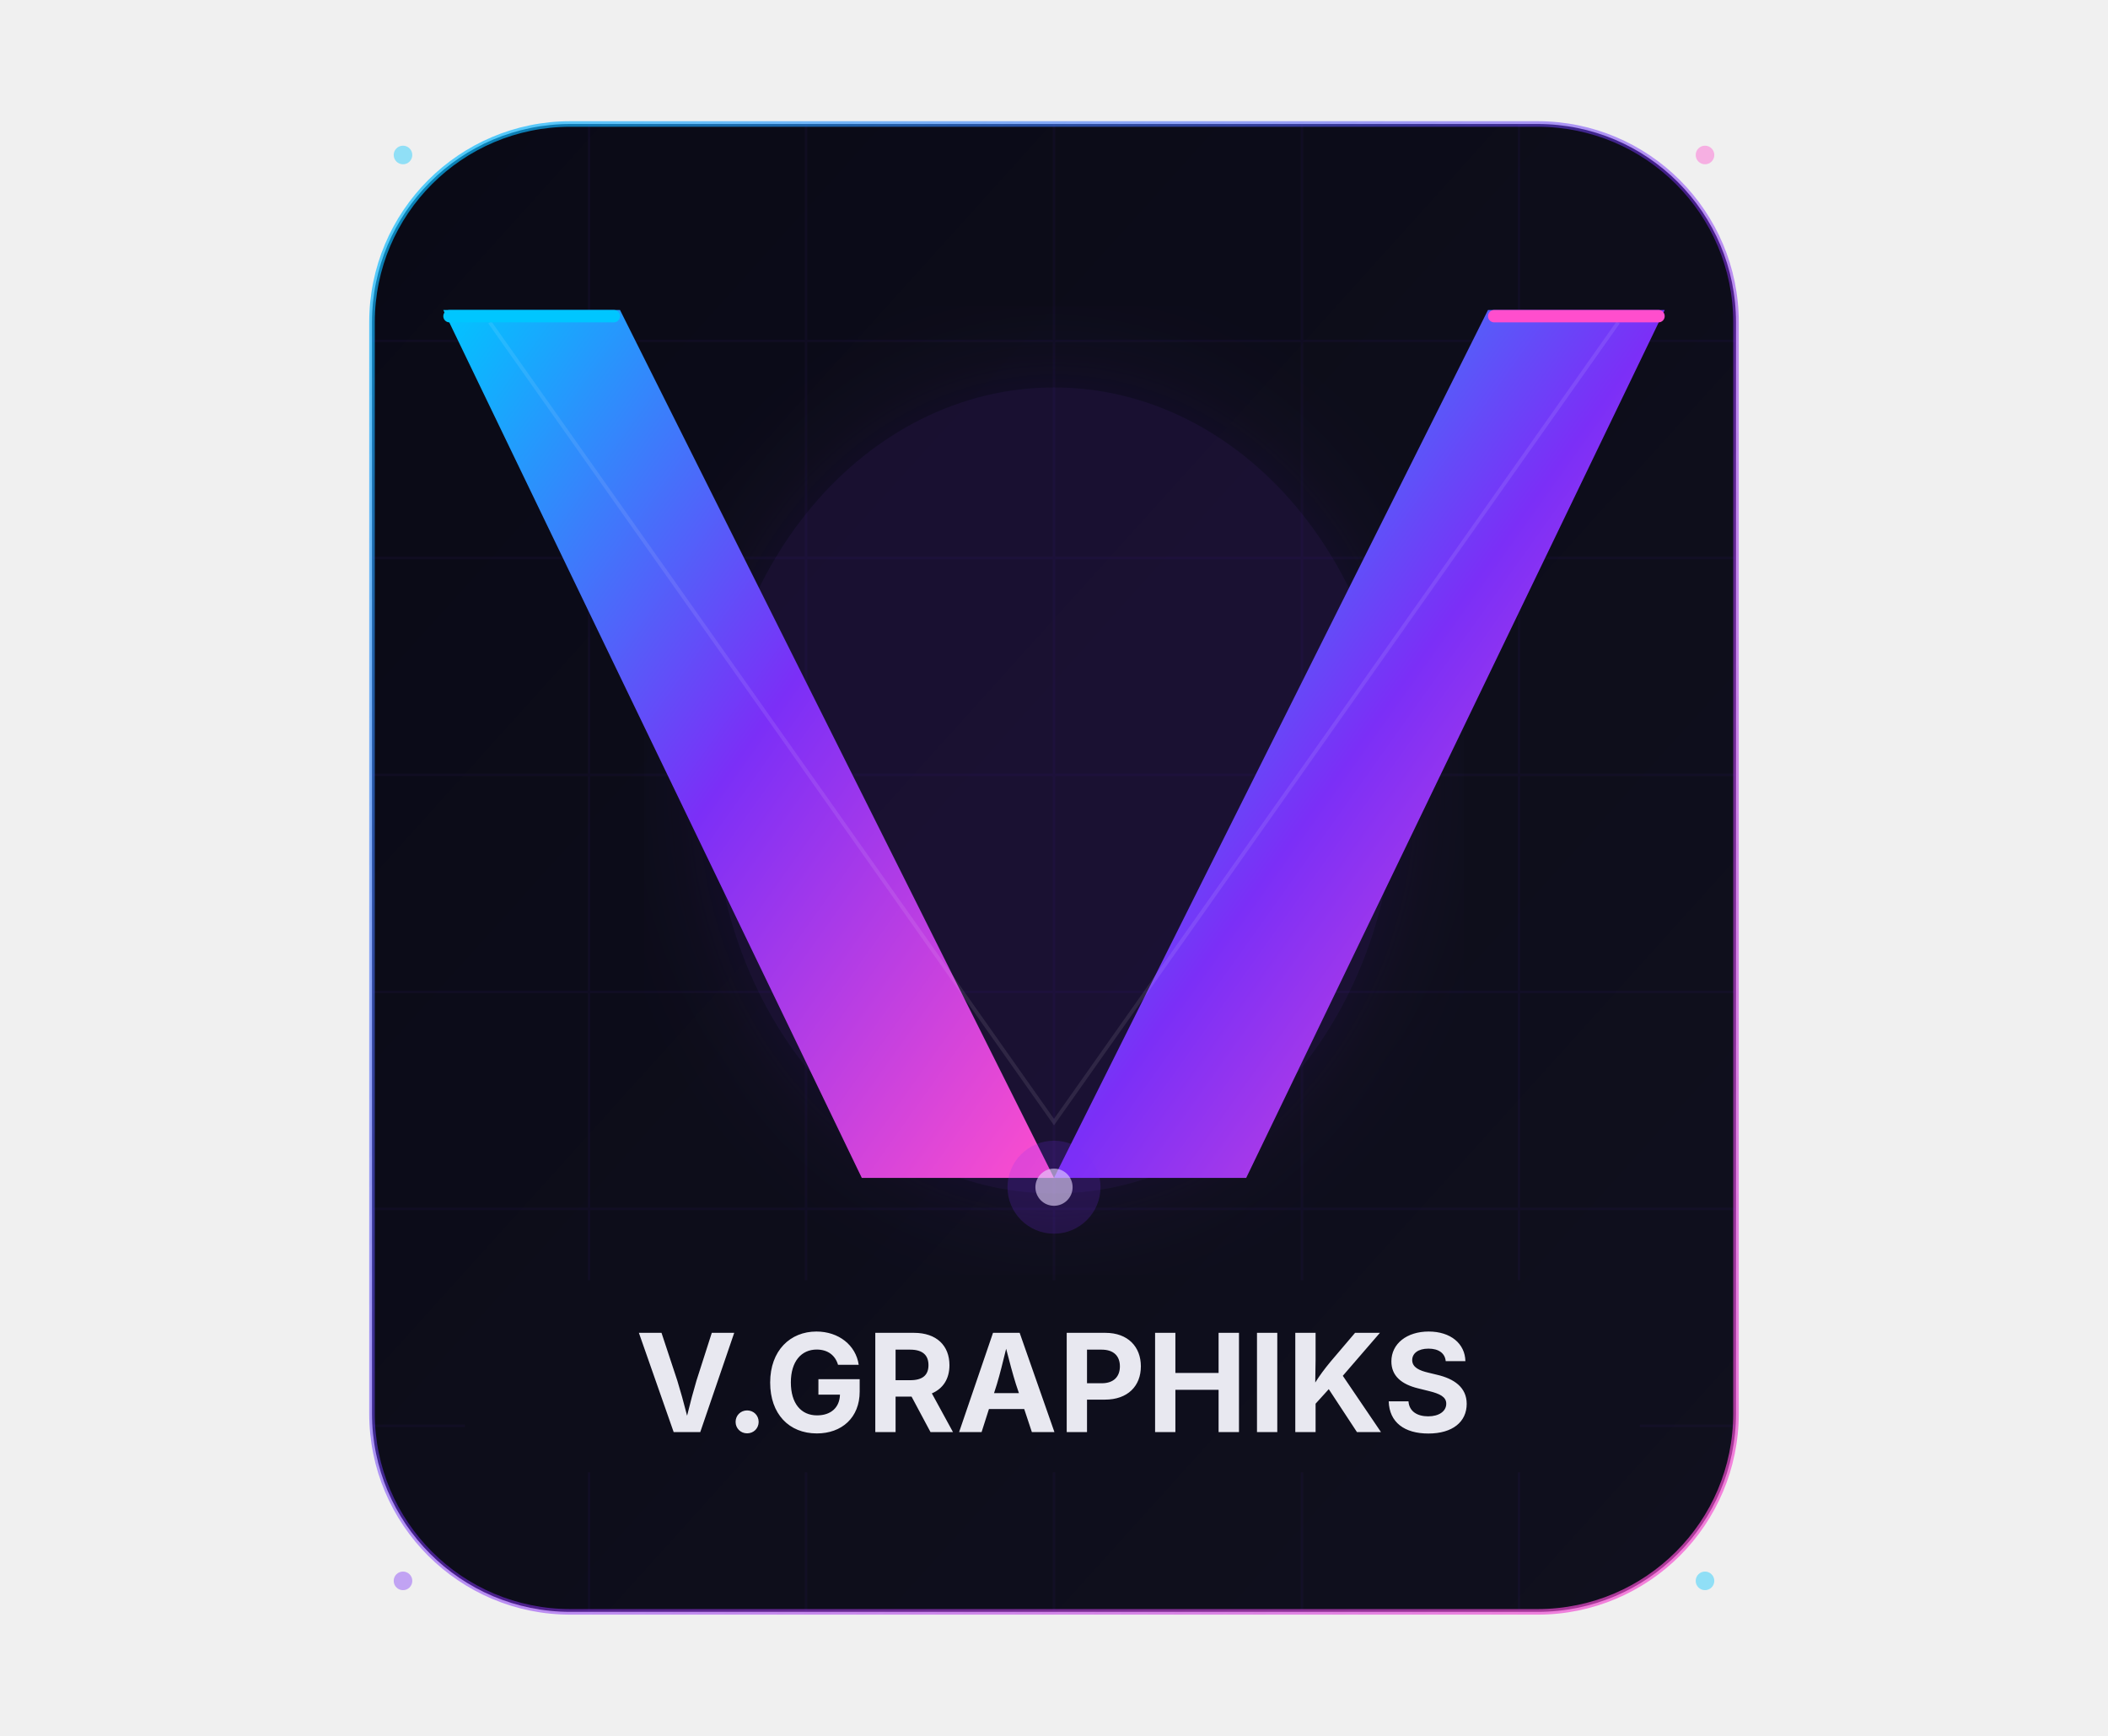
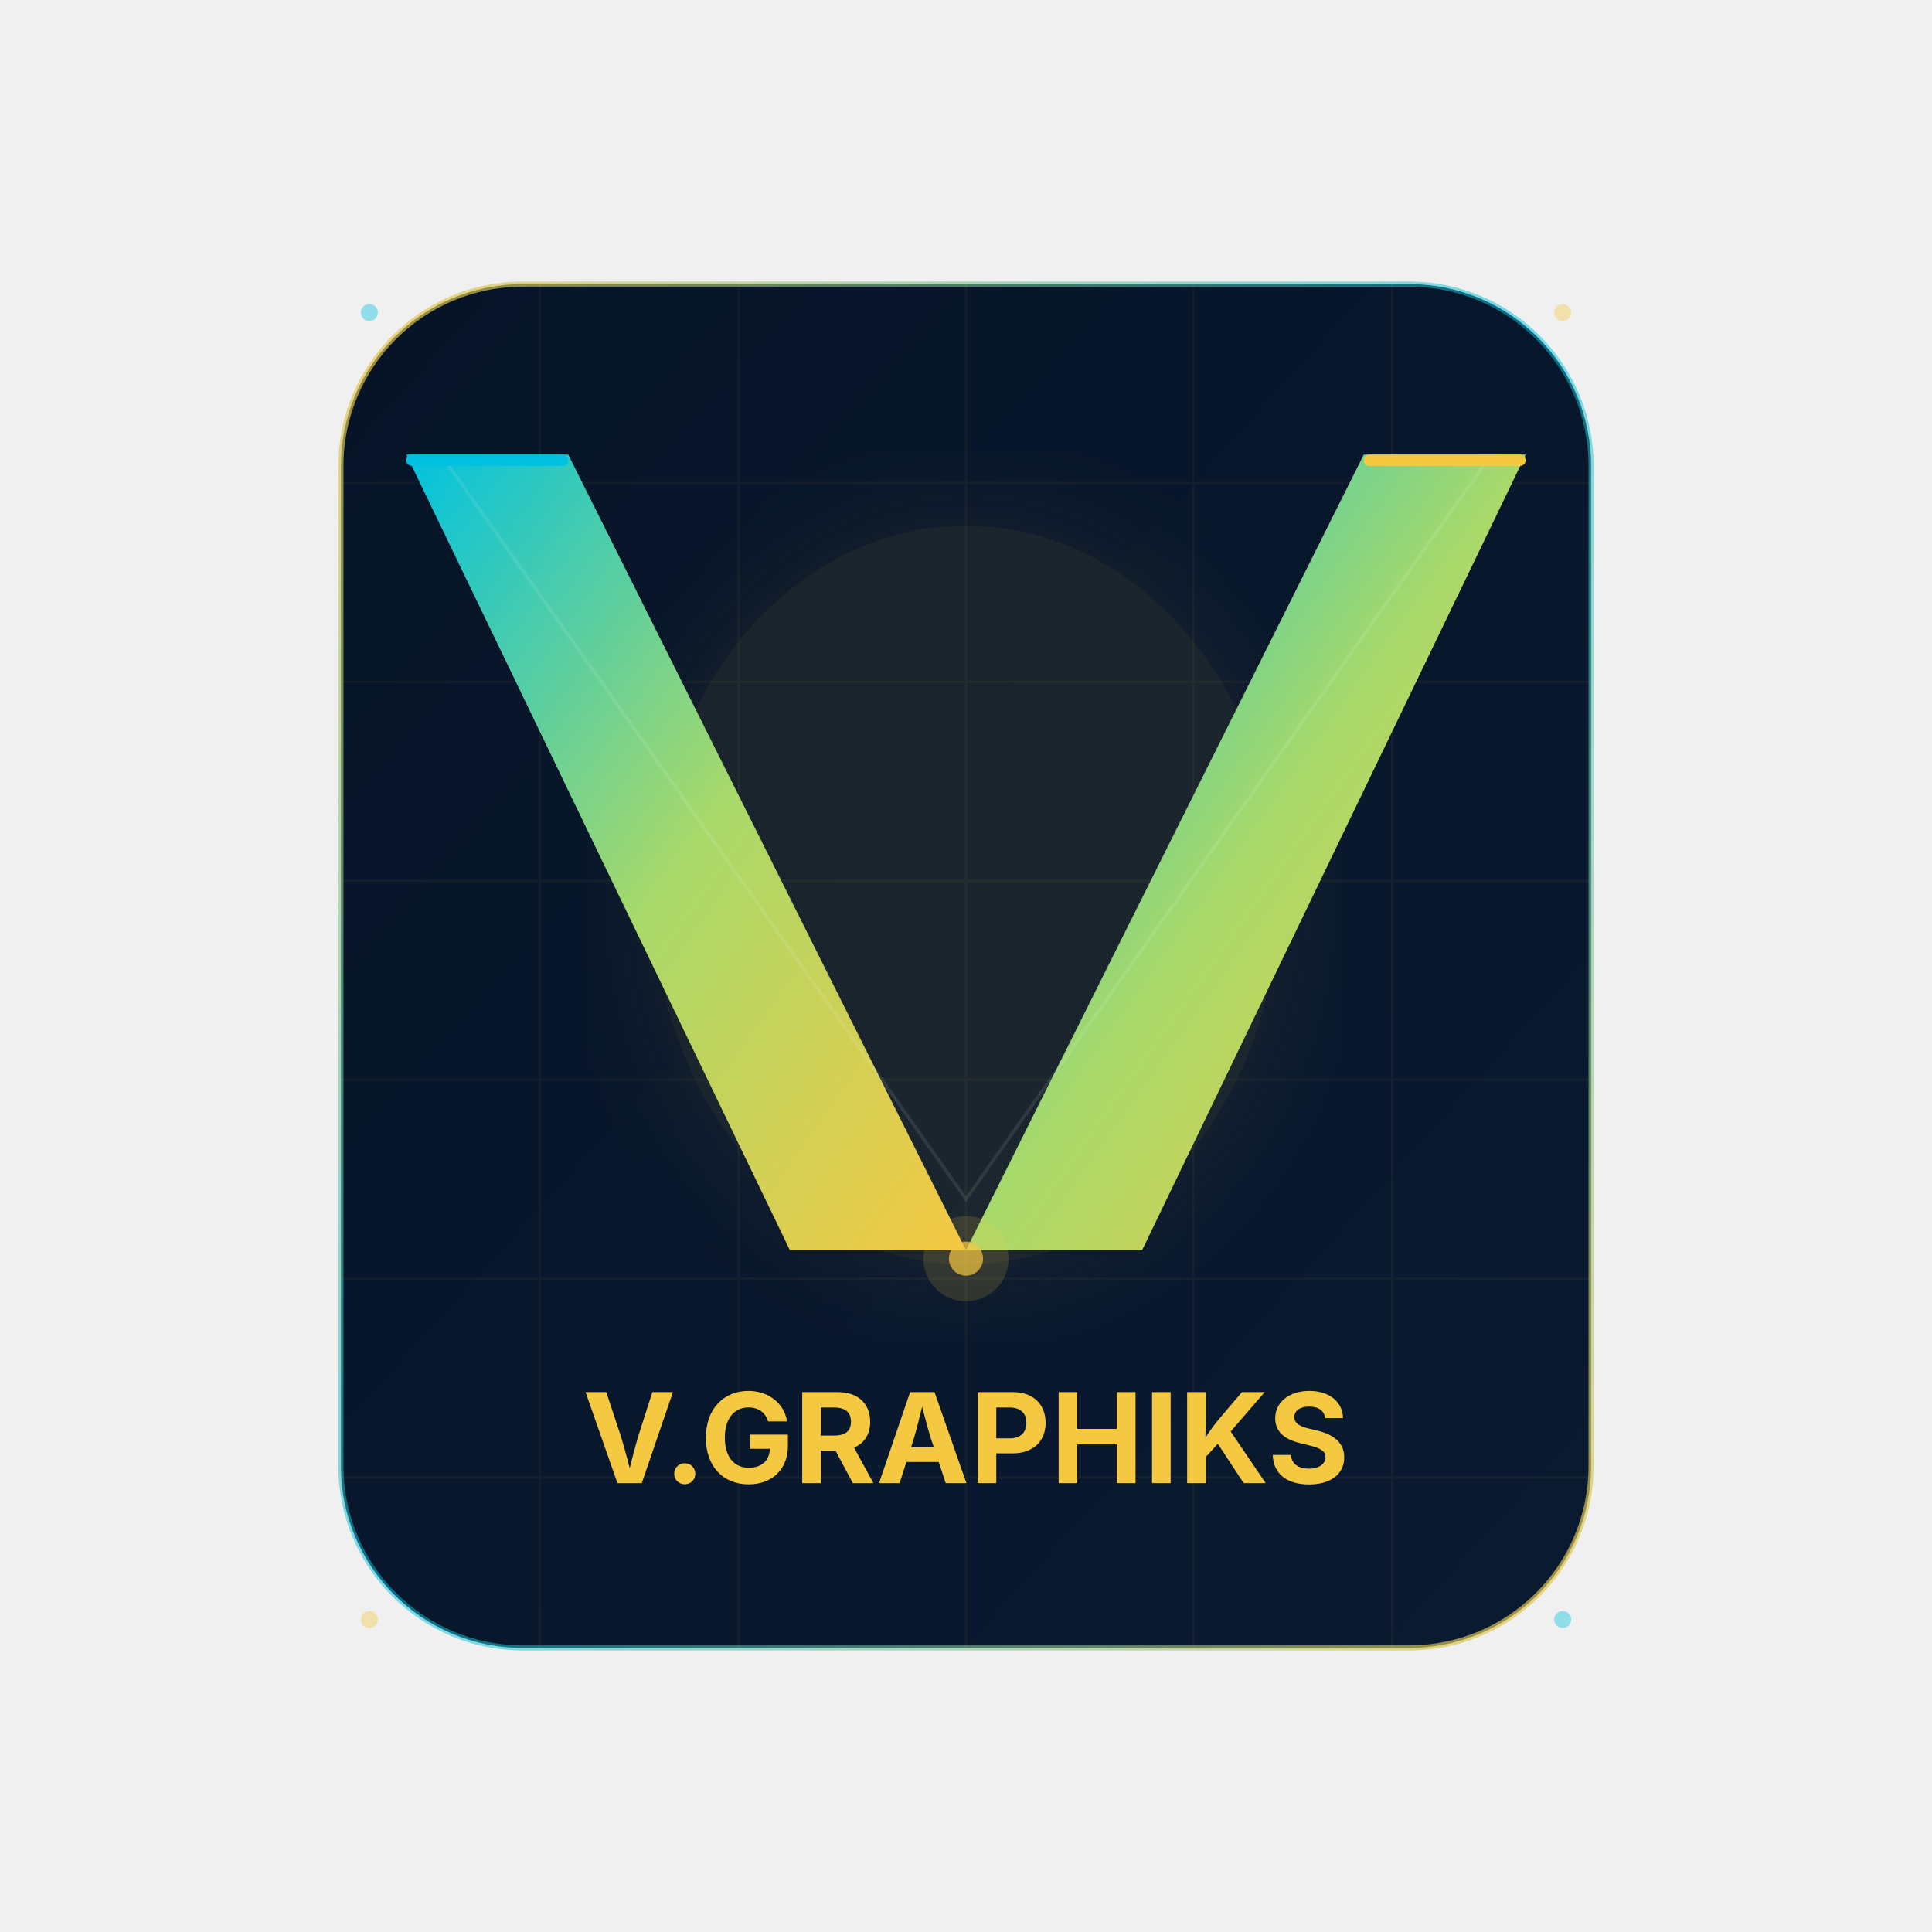
- <svg xmlns="http://www.w3.org/2000/svg" width="100%" viewBox="0 0 680 560" style="">
+ <svg xmlns="http://www.w3.org/2000/svg" width="1024" height="1024" viewBox="0 0 680 560">
  <defs>
    <linearGradient id="vGrad" x1="0" y1="0" x2="1" y2="1">
-       <stop offset="0%" stop-color="#00c6ff" />
-       <stop offset="50%" stop-color="#7b2ff7" />
-       <stop offset="100%" stop-color="#ff4ecd" />
+       <stop offset="0%" stop-color="#00c2e0" />
+       <stop offset="50%" stop-color="#a8d96a" />
+       <stop offset="100%" stop-color="#f5c842" />
    </linearGradient>
    <linearGradient id="borderGrad" x1="0" y1="0" x2="1" y2="1">
-       <stop offset="0%" stop-color="#00c6ff" stop-opacity="0.7" />
-       <stop offset="50%" stop-color="#7b2ff7" stop-opacity="0.5" />
-       <stop offset="100%" stop-color="#ff4ecd" stop-opacity="0.7" />
+       <stop offset="0%" stop-color="#f5c842" stop-opacity="0.7" />
+       <stop offset="50%" stop-color="#00c2e0" stop-opacity="0.5" />
+       <stop offset="100%" stop-color="#f5c842" stop-opacity="0.7" />
    </linearGradient>
    <linearGradient id="glowBg" x1="0" y1="0" x2="1" y2="1">
-       <stop offset="0%" stop-color="#0a0a16" />
-       <stop offset="100%" stop-color="#10101e" />
+       <stop offset="0%" stop-color="#071428" />
+       <stop offset="100%" stop-color="#0a1a30" />
    </linearGradient>
    <clipPath id="sq">
      <rect x="120" y="40" width="440" height="480" rx="64" />
    </clipPath>
    <filter id="glow">
      <feGaussianBlur stdDeviation="18" result="blur" />
      <feMerge>
        <feMergeNode in="blur" />
        <feMergeNode in="SourceGraphic" />
      </feMerge>
    </filter>
-     <mask id="imagine-text-gaps-ngd7kv" maskUnits="userSpaceOnUse">
-       <rect x="0" y="0" width="680" height="560" fill="white" />
-       <rect x="150" y="413" width="379" height="62" fill="black" rx="2" />
-     </mask>
  </defs>
-   <rect x="120" y="40" width="440" height="480" rx="64" fill="url(#glowBg)" style="stroke:none;color:rgb(255, 255, 255);stroke-width:1px;stroke-linecap:butt;stroke-linejoin:miter;opacity:1;font-family:&quot;Anthropic Sans&quot;, -apple-system, BlinkMacSystemFont, &quot;Segoe UI&quot;, sans-serif;font-size:16px;font-weight:400;text-anchor:start;dominant-baseline:auto" />
-   <rect x="120" y="40" width="440" height="480" rx="64" fill="none" stroke="url(#borderGrad)" stroke-width="1.8" style="fill:none;color:rgb(255, 255, 255);stroke-width:1.8px;stroke-linecap:butt;stroke-linejoin:miter;opacity:1;font-family:&quot;Anthropic Sans&quot;, -apple-system, BlinkMacSystemFont, &quot;Segoe UI&quot;, sans-serif;font-size:16px;font-weight:400;text-anchor:start;dominant-baseline:auto" />
-   <g clip-path="url(#sq)" opacity="0.045" stroke="#7b2ff7" stroke-width="0.8" style="fill:rgb(0, 0, 0);stroke:rgb(123, 47, 247);color:rgb(255, 255, 255);stroke-width:0.8px;stroke-linecap:butt;stroke-linejoin:miter;opacity:0.045;font-family:&quot;Anthropic Sans&quot;, -apple-system, BlinkMacSystemFont, &quot;Segoe UI&quot;, sans-serif;font-size:16px;font-weight:400;text-anchor:start;dominant-baseline:auto">
-     <line x1="120" y1="110" x2="560" y2="110" style="fill:rgb(0, 0, 0);stroke:rgb(123, 47, 247);color:rgb(255, 255, 255);stroke-width:0.8px;stroke-linecap:butt;stroke-linejoin:miter;opacity:1;font-family:&quot;Anthropic Sans&quot;, -apple-system, BlinkMacSystemFont, &quot;Segoe UI&quot;, sans-serif;font-size:16px;font-weight:400;text-anchor:start;dominant-baseline:auto" />
-     <line x1="120" y1="180" x2="560" y2="180" style="fill:rgb(0, 0, 0);stroke:rgb(123, 47, 247);color:rgb(255, 255, 255);stroke-width:0.8px;stroke-linecap:butt;stroke-linejoin:miter;opacity:1;font-family:&quot;Anthropic Sans&quot;, -apple-system, BlinkMacSystemFont, &quot;Segoe UI&quot;, sans-serif;font-size:16px;font-weight:400;text-anchor:start;dominant-baseline:auto" />
-     <line x1="120" y1="250" x2="560" y2="250" style="fill:rgb(0, 0, 0);stroke:rgb(123, 47, 247);color:rgb(255, 255, 255);stroke-width:0.8px;stroke-linecap:butt;stroke-linejoin:miter;opacity:1;font-family:&quot;Anthropic Sans&quot;, -apple-system, BlinkMacSystemFont, &quot;Segoe UI&quot;, sans-serif;font-size:16px;font-weight:400;text-anchor:start;dominant-baseline:auto" />
-     <line x1="120" y1="320" x2="560" y2="320" style="fill:rgb(0, 0, 0);stroke:rgb(123, 47, 247);color:rgb(255, 255, 255);stroke-width:0.8px;stroke-linecap:butt;stroke-linejoin:miter;opacity:1;font-family:&quot;Anthropic Sans&quot;, -apple-system, BlinkMacSystemFont, &quot;Segoe UI&quot;, sans-serif;font-size:16px;font-weight:400;text-anchor:start;dominant-baseline:auto" />
-     <line x1="120" y1="390" x2="560" y2="390" style="fill:rgb(0, 0, 0);stroke:rgb(123, 47, 247);color:rgb(255, 255, 255);stroke-width:0.8px;stroke-linecap:butt;stroke-linejoin:miter;opacity:1;font-family:&quot;Anthropic Sans&quot;, -apple-system, BlinkMacSystemFont, &quot;Segoe UI&quot;, sans-serif;font-size:16px;font-weight:400;text-anchor:start;dominant-baseline:auto" />
-     <line x1="120" y1="460" x2="560" y2="460" mask="url(#imagine-text-gaps-ngd7kv)" style="fill:rgb(0, 0, 0);stroke:rgb(123, 47, 247);color:rgb(255, 255, 255);stroke-width:0.8px;stroke-linecap:butt;stroke-linejoin:miter;opacity:1;font-family:&quot;Anthropic Sans&quot;, -apple-system, BlinkMacSystemFont, &quot;Segoe UI&quot;, sans-serif;font-size:16px;font-weight:400;text-anchor:start;dominant-baseline:auto" />
-     <line x1="190" y1="40" x2="190" y2="520" mask="url(#imagine-text-gaps-ngd7kv)" style="fill:rgb(0, 0, 0);stroke:rgb(123, 47, 247);color:rgb(255, 255, 255);stroke-width:0.8px;stroke-linecap:butt;stroke-linejoin:miter;opacity:1;font-family:&quot;Anthropic Sans&quot;, -apple-system, BlinkMacSystemFont, &quot;Segoe UI&quot;, sans-serif;font-size:16px;font-weight:400;text-anchor:start;dominant-baseline:auto" />
-     <line x1="260" y1="40" x2="260" y2="520" mask="url(#imagine-text-gaps-ngd7kv)" style="fill:rgb(0, 0, 0);stroke:rgb(123, 47, 247);color:rgb(255, 255, 255);stroke-width:0.8px;stroke-linecap:butt;stroke-linejoin:miter;opacity:1;font-family:&quot;Anthropic Sans&quot;, -apple-system, BlinkMacSystemFont, &quot;Segoe UI&quot;, sans-serif;font-size:16px;font-weight:400;text-anchor:start;dominant-baseline:auto" />
-     <line x1="340" y1="40" x2="340" y2="520" mask="url(#imagine-text-gaps-ngd7kv)" style="fill:rgb(0, 0, 0);stroke:rgb(123, 47, 247);color:rgb(255, 255, 255);stroke-width:0.8px;stroke-linecap:butt;stroke-linejoin:miter;opacity:1;font-family:&quot;Anthropic Sans&quot;, -apple-system, BlinkMacSystemFont, &quot;Segoe UI&quot;, sans-serif;font-size:16px;font-weight:400;text-anchor:start;dominant-baseline:auto" />
-     <line x1="420" y1="40" x2="420" y2="520" mask="url(#imagine-text-gaps-ngd7kv)" style="fill:rgb(0, 0, 0);stroke:rgb(123, 47, 247);color:rgb(255, 255, 255);stroke-width:0.8px;stroke-linecap:butt;stroke-linejoin:miter;opacity:1;font-family:&quot;Anthropic Sans&quot;, -apple-system, BlinkMacSystemFont, &quot;Segoe UI&quot;, sans-serif;font-size:16px;font-weight:400;text-anchor:start;dominant-baseline:auto" />
-     <line x1="490" y1="40" x2="490" y2="520" mask="url(#imagine-text-gaps-ngd7kv)" style="fill:rgb(0, 0, 0);stroke:rgb(123, 47, 247);color:rgb(255, 255, 255);stroke-width:0.8px;stroke-linecap:butt;stroke-linejoin:miter;opacity:1;font-family:&quot;Anthropic Sans&quot;, -apple-system, BlinkMacSystemFont, &quot;Segoe UI&quot;, sans-serif;font-size:16px;font-weight:400;text-anchor:start;dominant-baseline:auto" />
+   <rect x="120" y="40" width="440" height="480" rx="64" fill="url(#glowBg)" />
+   <rect x="120" y="40" width="440" height="480" rx="64" fill="none" stroke="url(#borderGrad)" stroke-width="1.8" />
+   <g clip-path="url(#sq)" opacity="0.045" stroke="#f5c842" stroke-width="0.8">
+     <line x1="120" y1="110" x2="560" y2="110" />
+     <line x1="120" y1="180" x2="560" y2="180" />
+     <line x1="120" y1="250" x2="560" y2="250" />
+     <line x1="120" y1="320" x2="560" y2="320" />
+     <line x1="120" y1="390" x2="560" y2="390" />
+     <line x1="120" y1="460" x2="560" y2="460" />
+     <line x1="190" y1="40" x2="190" y2="520" />
+     <line x1="260" y1="40" x2="260" y2="520" />
+     <line x1="340" y1="40" x2="340" y2="520" />
+     <line x1="420" y1="40" x2="420" y2="520" />
+     <line x1="490" y1="40" x2="490" y2="520" />
  </g>
-   <ellipse cx="340" cy="255" rx="110" ry="130" fill="#7b2ff7" opacity="0.11" filter="url(#glow)" clip-path="url(#sq)" style="fill:rgb(123, 47, 247);stroke:none;color:rgb(255, 255, 255);stroke-width:1px;stroke-linecap:butt;stroke-linejoin:miter;opacity:0.11;font-family:&quot;Anthropic Sans&quot;, -apple-system, BlinkMacSystemFont, &quot;Segoe UI&quot;, sans-serif;font-size:16px;font-weight:400;text-anchor:start;dominant-baseline:auto" />
-   <polygon points="143,100 200,100 340,380 278,380" fill="url(#vGrad)" clip-path="url(#sq)" style="stroke:none;color:rgb(255, 255, 255);stroke-width:1px;stroke-linecap:butt;stroke-linejoin:miter;opacity:1;font-family:&quot;Anthropic Sans&quot;, -apple-system, BlinkMacSystemFont, &quot;Segoe UI&quot;, sans-serif;font-size:16px;font-weight:400;text-anchor:start;dominant-baseline:auto" />
-   <polygon points="537,100 480,100 340,380 402,380" fill="url(#vGrad)" clip-path="url(#sq)" style="stroke:none;color:rgb(255, 255, 255);stroke-width:1px;stroke-linecap:butt;stroke-linejoin:miter;opacity:1;font-family:&quot;Anthropic Sans&quot;, -apple-system, BlinkMacSystemFont, &quot;Segoe UI&quot;, sans-serif;font-size:16px;font-weight:400;text-anchor:start;dominant-baseline:auto" />
-   <polyline points="158,104 340,362 522,104" fill="none" stroke="#ffffff" stroke-width="1.2" opacity="0.09" clip-path="url(#sq)" style="fill:none;stroke:rgb(255, 255, 255);color:rgb(255, 255, 255);stroke-width:1.2px;stroke-linecap:butt;stroke-linejoin:miter;opacity:0.09;font-family:&quot;Anthropic Sans&quot;, -apple-system, BlinkMacSystemFont, &quot;Segoe UI&quot;, sans-serif;font-size:16px;font-weight:400;text-anchor:start;dominant-baseline:auto" />
-   <rect x="143" y="100" width="57" height="4" rx="2" fill="#00c6ff" opacity="1" clip-path="url(#sq)" style="fill:rgb(0, 198, 255);stroke:none;color:rgb(255, 255, 255);stroke-width:1px;stroke-linecap:butt;stroke-linejoin:miter;opacity:1;font-family:&quot;Anthropic Sans&quot;, -apple-system, BlinkMacSystemFont, &quot;Segoe UI&quot;, sans-serif;font-size:16px;font-weight:400;text-anchor:start;dominant-baseline:auto" />
-   <rect x="480" y="100" width="57" height="4" rx="2" fill="#ff4ecd" opacity="1" clip-path="url(#sq)" style="fill:rgb(255, 78, 205);stroke:none;color:rgb(255, 255, 255);stroke-width:1px;stroke-linecap:butt;stroke-linejoin:miter;opacity:1;font-family:&quot;Anthropic Sans&quot;, -apple-system, BlinkMacSystemFont, &quot;Segoe UI&quot;, sans-serif;font-size:16px;font-weight:400;text-anchor:start;dominant-baseline:auto" />
-   <circle cx="340" cy="383" r="6" fill="#ffffff" opacity="0.6" clip-path="url(#sq)" style="fill:rgb(255, 255, 255);stroke:none;color:rgb(255, 255, 255);stroke-width:1px;stroke-linecap:butt;stroke-linejoin:miter;opacity:0.6;font-family:&quot;Anthropic Sans&quot;, -apple-system, BlinkMacSystemFont, &quot;Segoe UI&quot;, sans-serif;font-size:16px;font-weight:400;text-anchor:start;dominant-baseline:auto" />
-   <circle cx="340" cy="383" r="15" fill="#7b2ff7" opacity="0.18" clip-path="url(#sq)" style="fill:rgb(123, 47, 247);stroke:none;color:rgb(255, 255, 255);stroke-width:1px;stroke-linecap:butt;stroke-linejoin:miter;opacity:0.18;font-family:&quot;Anthropic Sans&quot;, -apple-system, BlinkMacSystemFont, &quot;Segoe UI&quot;, sans-serif;font-size:16px;font-weight:400;text-anchor:start;dominant-baseline:auto" />
-   <line x1="145" y1="403" x2="535" y2="403" stroke="url(#vGrad)" stroke-width="1" opacity="0.22" clip-path="url(#sq)" style="fill:rgb(0, 0, 0);color:rgb(255, 255, 255);stroke-width:1px;stroke-linecap:butt;stroke-linejoin:miter;opacity:0.22;font-family:&quot;Anthropic Sans&quot;, -apple-system, BlinkMacSystemFont, &quot;Segoe UI&quot;, sans-serif;font-size:16px;font-weight:400;text-anchor:start;dominant-baseline:auto" />
-   <text x="340" y="462" text-anchor="middle" font-family="system-ui, -apple-system, sans-serif" font-size="44" font-weight="700" textLength="370" lengthAdjust="spacing" fill="#e8e8f0" clip-path="url(#sq)" style="fill:rgb(232, 232, 240);stroke:none;color:rgb(255, 255, 255);stroke-width:1px;stroke-linecap:butt;stroke-linejoin:miter;opacity:1;font-family:system-ui, -apple-system, sans-serif;font-size:44px;font-weight:700;text-anchor:middle;dominant-baseline:auto">V.GRAPHIKS</text>
-   <line x1="148" y1="478" x2="532" y2="478" stroke="url(#vGrad)" stroke-width="1.5" opacity="0.5" clip-path="url(#sq)" style="fill:rgb(0, 0, 0);color:rgb(255, 255, 255);stroke-width:1.5px;stroke-linecap:butt;stroke-linejoin:miter;opacity:0.5;font-family:&quot;Anthropic Sans&quot;, -apple-system, BlinkMacSystemFont, &quot;Segoe UI&quot;, sans-serif;font-size:16px;font-weight:400;text-anchor:start;dominant-baseline:auto" />
-   <circle cx="130" cy="50" r="3" fill="#00c6ff" opacity="0.4" style="fill:rgb(0, 198, 255);stroke:none;color:rgb(255, 255, 255);stroke-width:1px;stroke-linecap:butt;stroke-linejoin:miter;opacity:0.4;font-family:&quot;Anthropic Sans&quot;, -apple-system, BlinkMacSystemFont, &quot;Segoe UI&quot;, sans-serif;font-size:16px;font-weight:400;text-anchor:start;dominant-baseline:auto" />
-   <circle cx="550" cy="50" r="3" fill="#ff4ecd" opacity="0.4" style="fill:rgb(255, 78, 205);stroke:none;color:rgb(255, 255, 255);stroke-width:1px;stroke-linecap:butt;stroke-linejoin:miter;opacity:0.4;font-family:&quot;Anthropic Sans&quot;, -apple-system, BlinkMacSystemFont, &quot;Segoe UI&quot;, sans-serif;font-size:16px;font-weight:400;text-anchor:start;dominant-baseline:auto" />
-   <circle cx="130" cy="510" r="3" fill="#7b2ff7" opacity="0.4" style="fill:rgb(123, 47, 247);stroke:none;color:rgb(255, 255, 255);stroke-width:1px;stroke-linecap:butt;stroke-linejoin:miter;opacity:0.4;font-family:&quot;Anthropic Sans&quot;, -apple-system, BlinkMacSystemFont, &quot;Segoe UI&quot;, sans-serif;font-size:16px;font-weight:400;text-anchor:start;dominant-baseline:auto" />
-   <circle cx="550" cy="510" r="3" fill="#00c6ff" opacity="0.4" style="fill:rgb(0, 198, 255);stroke:none;color:rgb(255, 255, 255);stroke-width:1px;stroke-linecap:butt;stroke-linejoin:miter;opacity:0.4;font-family:&quot;Anthropic Sans&quot;, -apple-system, BlinkMacSystemFont, &quot;Segoe UI&quot;, sans-serif;font-size:16px;font-weight:400;text-anchor:start;dominant-baseline:auto" />
+   <ellipse cx="340" cy="255" rx="110" ry="130" fill="#f5c842" opacity="0.08" filter="url(#glow)" clip-path="url(#sq)" />
+   <polygon points="143,100 200,100 340,380 278,380" fill="url(#vGrad)" clip-path="url(#sq)" />
+   <polygon points="537,100 480,100 340,380 402,380" fill="url(#vGrad)" clip-path="url(#sq)" />
+   <polyline points="158,104 340,362 522,104" fill="none" stroke="#ffffff" stroke-width="1.2" opacity="0.09" clip-path="url(#sq)" />
+   <rect x="143" y="100" width="57" height="4" rx="2" fill="#00c2e0" opacity="1" clip-path="url(#sq)" />
+   <rect x="480" y="100" width="57" height="4" rx="2" fill="#f5c842" opacity="1" clip-path="url(#sq)" />
+   <circle cx="340" cy="383" r="6" fill="#f5c842" opacity="0.7" clip-path="url(#sq)" />
+   <circle cx="340" cy="383" r="15" fill="#f5c842" opacity="0.15" clip-path="url(#sq)" />
+   <line x1="145" y1="403" x2="535" y2="403" stroke="url(#vGrad)" stroke-width="1" opacity="0.22" clip-path="url(#sq)" />
+   <text x="340" y="462" text-anchor="middle" font-family="system-ui, -apple-system, sans-serif" font-size="44" font-weight="700" textLength="370" lengthAdjust="spacing" fill="#f5c842" clip-path="url(#sq)">V.GRAPHIKS</text>
+   <line x1="148" y1="478" x2="532" y2="478" stroke="url(#vGrad)" stroke-width="1.5" opacity="0.5" clip-path="url(#sq)" />
+   <circle cx="130" cy="50" r="3" fill="#00c2e0" opacity="0.4" />
+   <circle cx="550" cy="50" r="3" fill="#f5c842" opacity="0.4" />
+   <circle cx="130" cy="510" r="3" fill="#f5c842" opacity="0.4" />
+   <circle cx="550" cy="510" r="3" fill="#00c2e0" opacity="0.4" />
</svg>
